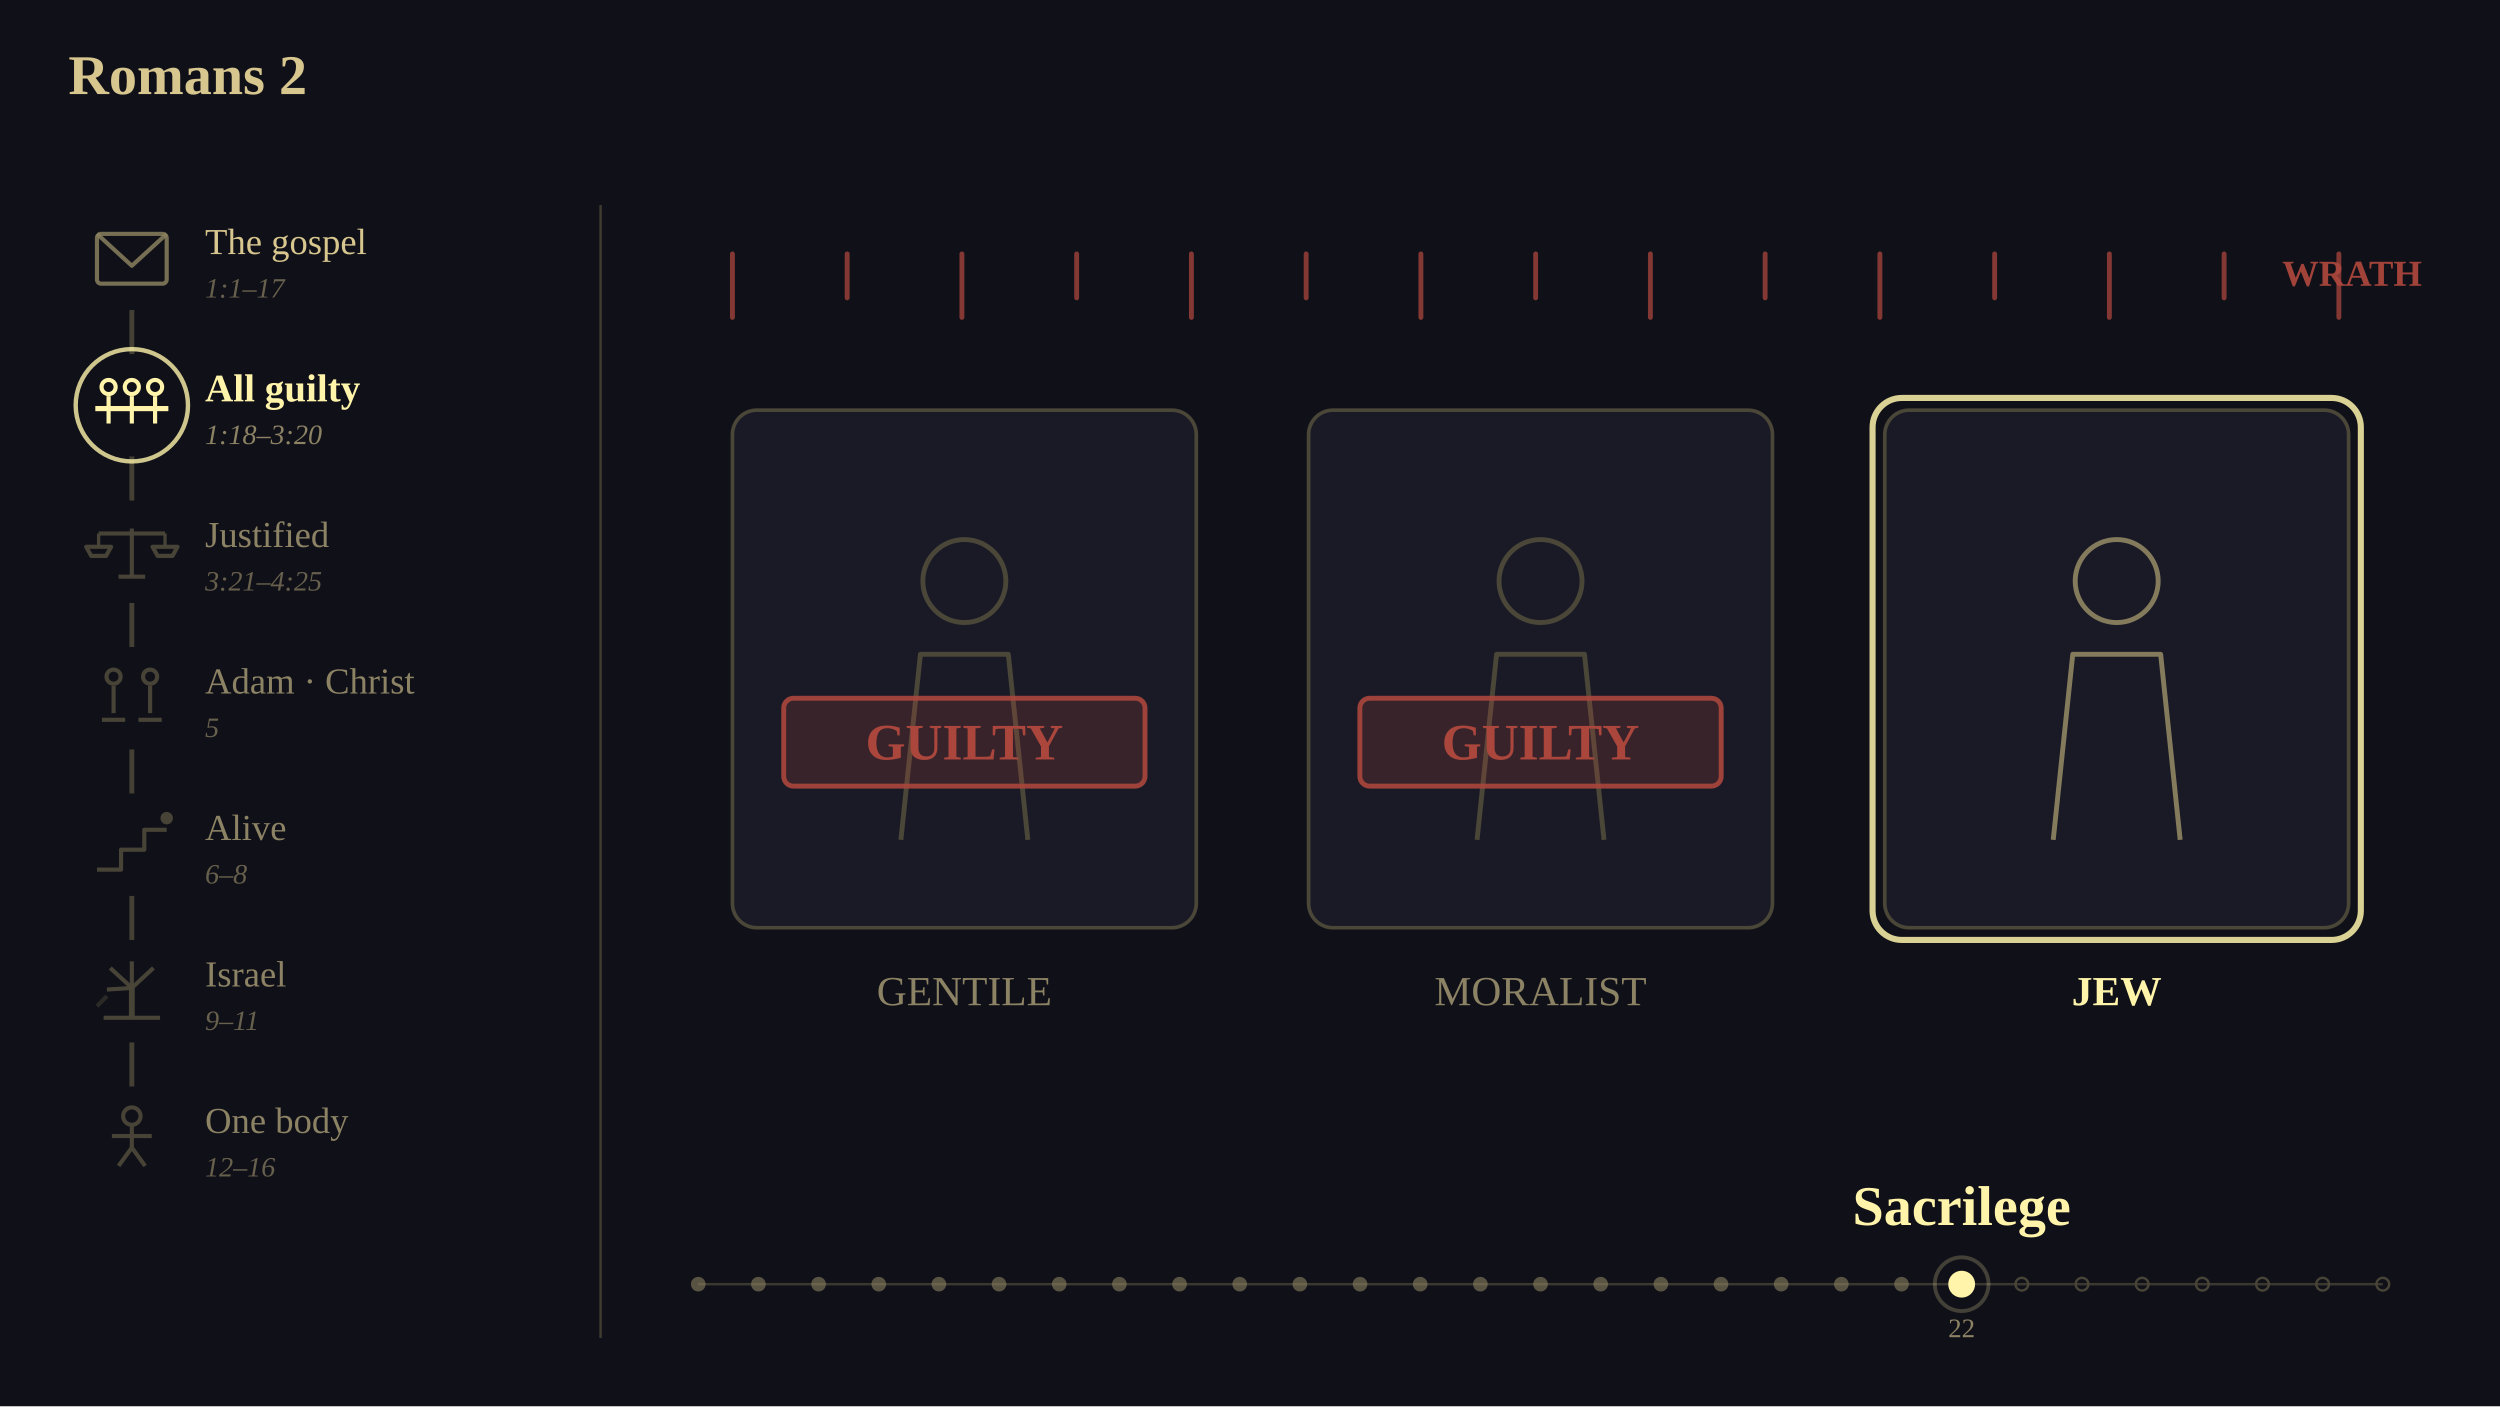
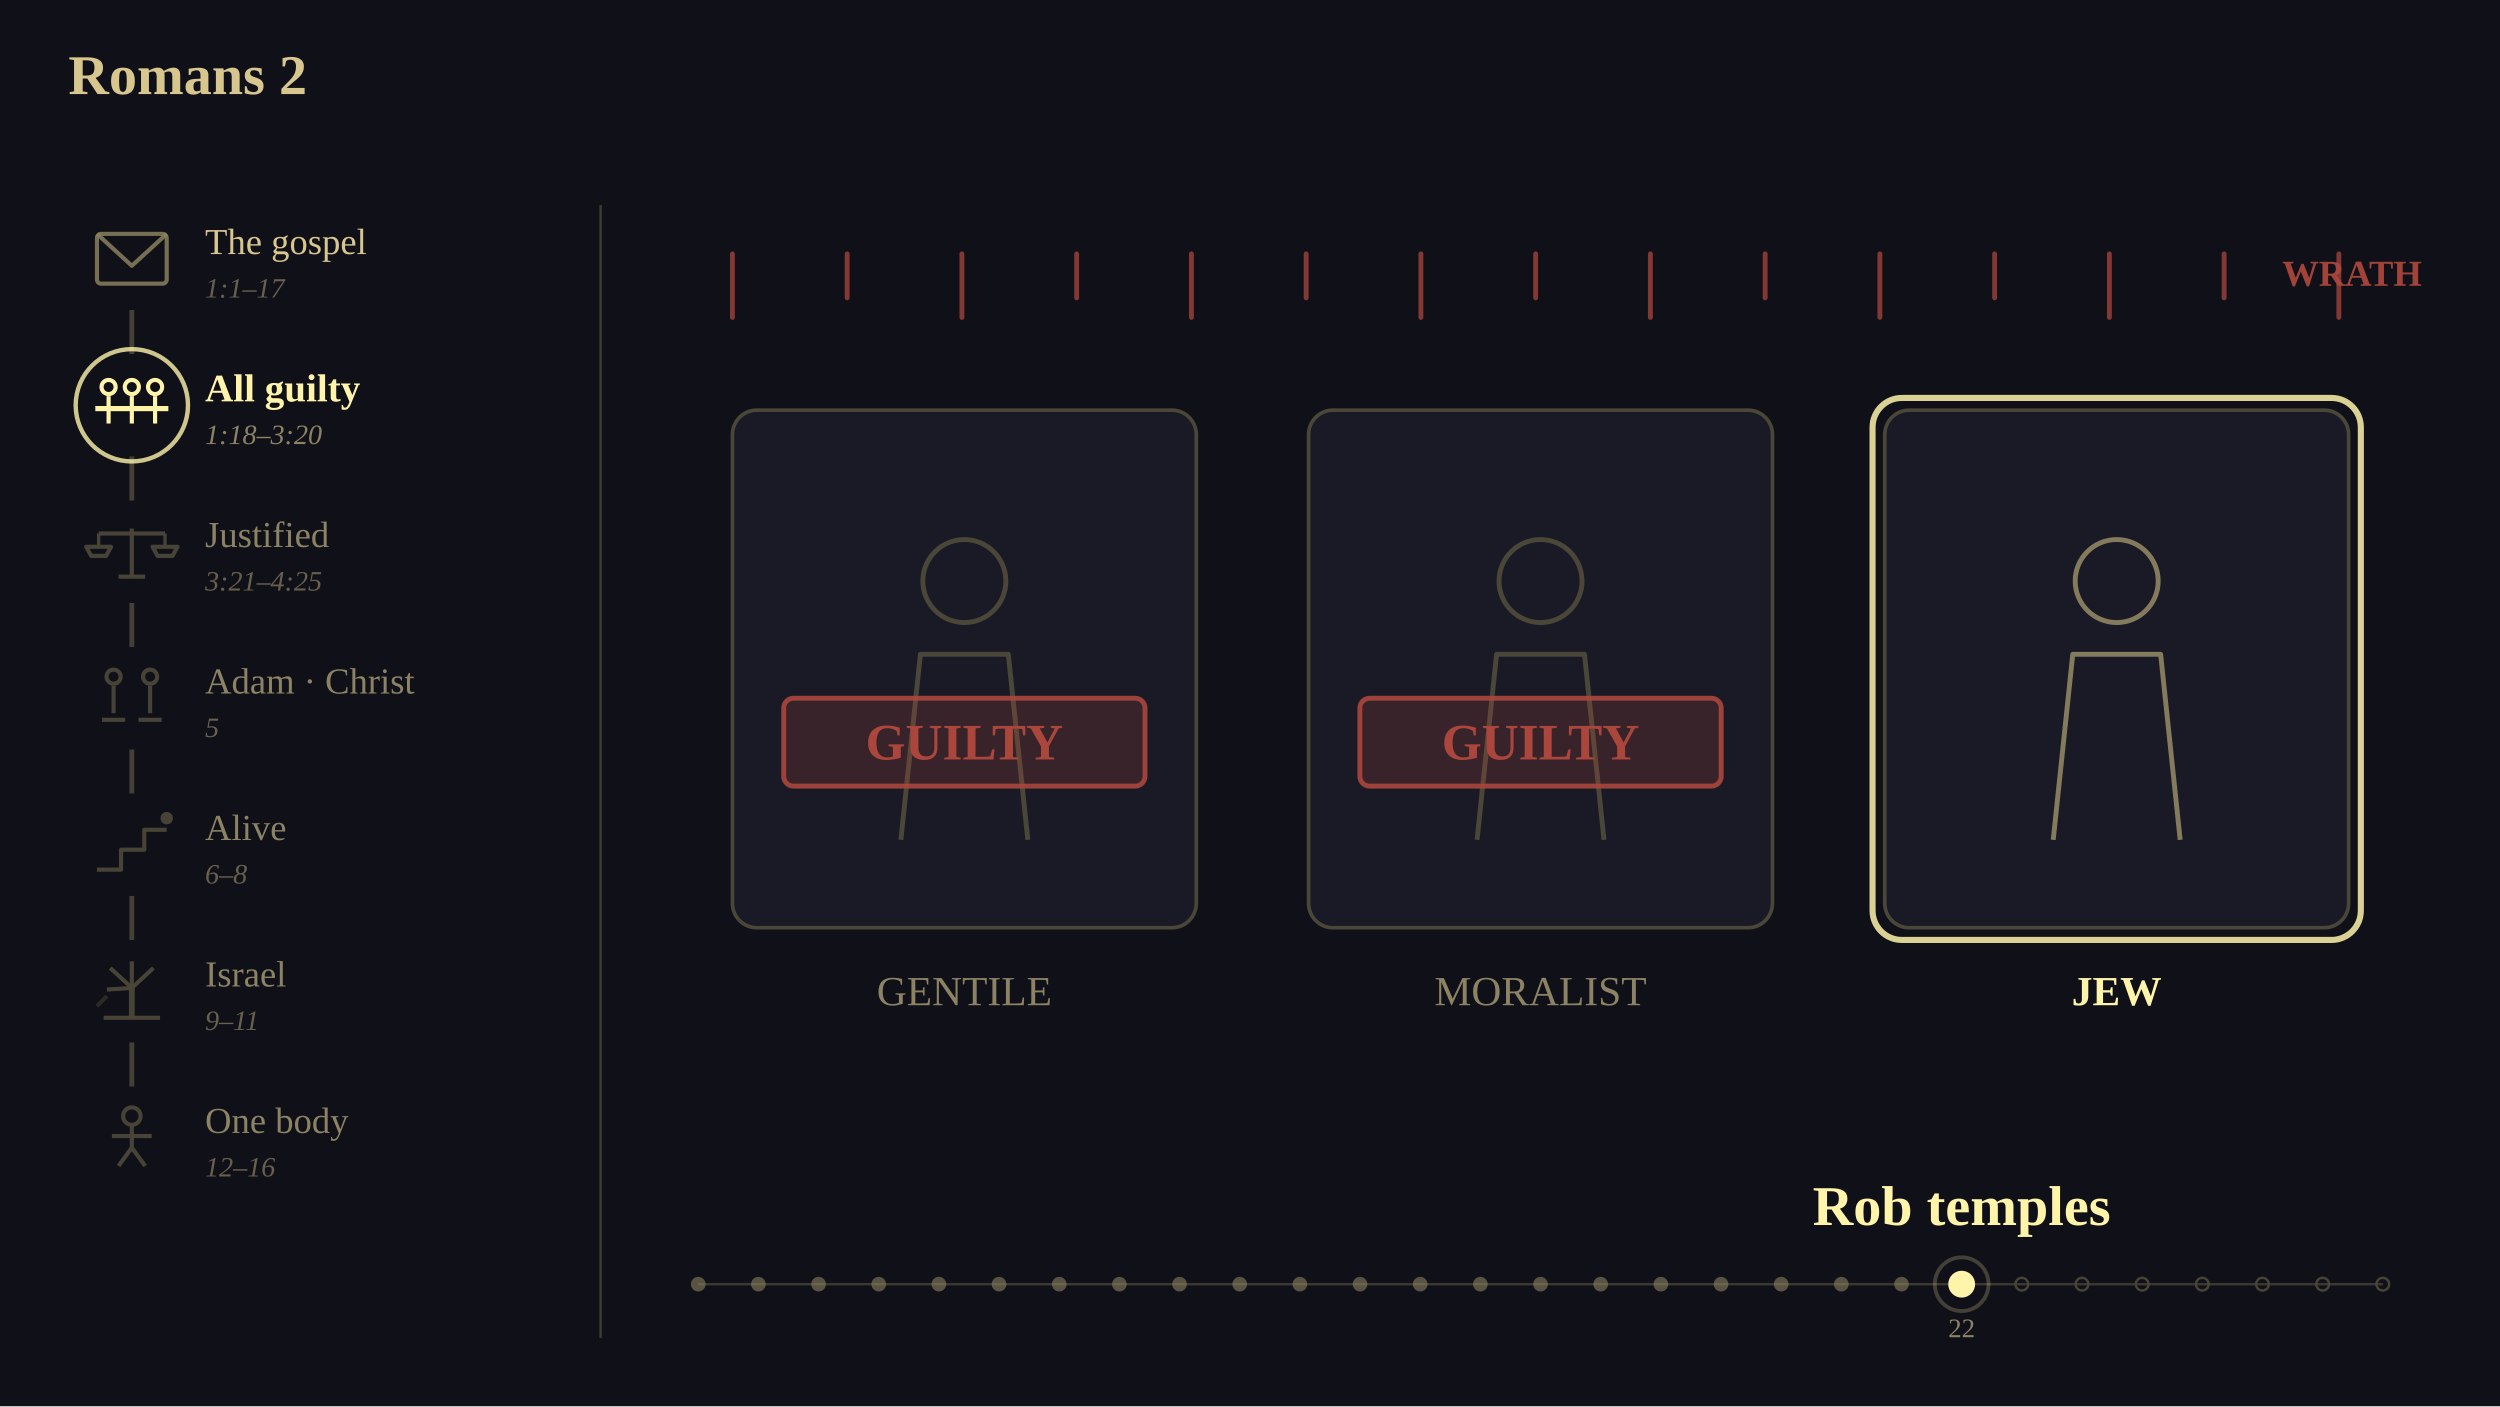
<svg xmlns="http://www.w3.org/2000/svg" viewBox="0 0 1024 576" width="1024" height="576" font-family="Georgia, 'Times New Roman', serif">
  <rect x="0" y="0" width="1024" height="576" fill="rgb(16,16,24)" />
  <text x="28" y="24" font-size="23" text-anchor="start" dominant-baseline="text-before-edge" fill="rgb(216,198,143)" font-family="Georgia, 'Times New Roman', serif" font-weight="bold">Romans 2</text>
  <line x1="54" y1="106" x2="54" y2="466" stroke="rgb(74,70,56)" stroke-width="2" stroke-opacity="0.898" />
  <circle cx="54" cy="106" r="21" fill="rgb(16,16,24)" />
  <rect x="39.72" y="95.8" width="28.56" height="20.4" rx="1.7" fill="none" stroke="rgb(138,129,95)" stroke-width="1.7" stroke-opacity="0.847" />
  <polyline points="39.72,95.8 54,108.86 68.28,95.8" stroke-linejoin="round" fill="none" stroke="rgb(138,129,95)" stroke-width="1.7" stroke-opacity="0.847" />
  <text x="84" y="99" font-size="15" text-anchor="start" dominant-baseline="central" fill="rgb(216,198,143)" font-family="Georgia, 'Times New Roman', serif">The gospel</text>
  <text x="84" y="118" font-size="11.5" text-anchor="start" dominant-baseline="central" fill="rgb(140,130,100)" font-family="Georgia, 'Times New Roman', serif" fill-opacity="0.698" font-style="italic">1:1–17</text>
  <circle cx="54" cy="166" r="21" fill="rgb(16,16,24)" />
  <circle cx="44.48" cy="158.52" r="2.89" fill="none" stroke="rgb(255,244,170)" stroke-width="1.7" />
  <line x1="44.48" y1="162.26" x2="44.48" y2="173.48" stroke="rgb(255,244,170)" stroke-width="1.7" />
  <circle cx="54" cy="158.52" r="2.89" fill="none" stroke="rgb(255,244,170)" stroke-width="1.7" />
  <line x1="54" y1="162.26" x2="54" y2="173.48" stroke="rgb(255,244,170)" stroke-width="1.7" />
  <circle cx="63.52" cy="158.52" r="2.89" fill="none" stroke="rgb(255,244,170)" stroke-width="1.7" />
  <line x1="63.52" y1="162.26" x2="63.52" y2="173.48" stroke="rgb(255,244,170)" stroke-width="1.7" />
  <line x1="39.04" y1="167.36" x2="68.96" y2="167.36" stroke="rgb(255,244,170)" stroke-width="2.12" />
  <ellipse cx="54" cy="166" rx="23" ry="23" fill="none" stroke="rgb(255,244,170)" stroke-width="1.8" stroke-opacity="0.800" />
  <text x="84" y="159" font-size="16" text-anchor="start" dominant-baseline="central" fill="rgb(255,244,170)" font-family="Georgia, 'Times New Roman', serif" font-weight="bold">All guilty</text>
  <text x="84" y="178" font-size="11.5" text-anchor="start" dominant-baseline="central" fill="rgb(140,130,100)" font-family="Georgia, 'Times New Roman', serif" font-style="italic">1:18–3:20</text>
  <circle cx="54" cy="226" r="21" fill="rgb(16,16,24)" />
  <line x1="54" y1="216.48" x2="54" y2="236.2" stroke="rgb(74,70,56)" stroke-width="1.7" stroke-opacity="0.949" />
  <line x1="48.56" y1="236.2" x2="59.44" y2="236.2" stroke="rgb(74,70,56)" stroke-width="1.7" stroke-opacity="0.949" />
  <line x1="40.4" y1="218.52" x2="67.6" y2="218.52" stroke="rgb(74,70,56)" stroke-width="1.7" stroke-opacity="0.949" />
  <line x1="40.4" y1="218.52" x2="40.4" y2="223.96" stroke="rgb(74,70,56)" stroke-width="1.36" stroke-opacity="0.949" />
  <polygon points="35.3,223.96 45.5,223.96 43.46,227.7 37.34,227.7" stroke-linejoin="round" fill="none" stroke="rgb(74,70,56)" stroke-width="1.7" stroke-opacity="0.949" />
  <line x1="67.6" y1="218.52" x2="67.6" y2="223.96" stroke="rgb(74,70,56)" stroke-width="1.36" stroke-opacity="0.949" />
  <polygon points="62.5,223.96 72.7,223.96 70.66,227.7 64.54,227.7" stroke-linejoin="round" fill="none" stroke="rgb(74,70,56)" stroke-width="1.7" stroke-opacity="0.949" />
  <text x="84" y="219" font-size="15" text-anchor="start" dominant-baseline="central" fill="rgb(140,130,100)" font-family="Georgia, 'Times New Roman', serif">Justified</text>
  <text x="84" y="238" font-size="11.5" text-anchor="start" dominant-baseline="central" fill="rgb(140,130,100)" font-family="Georgia, 'Times New Roman', serif" fill-opacity="0.698" font-style="italic">3:21–4:25</text>
  <circle cx="54" cy="286" r="21" fill="rgb(16,16,24)" />
  <circle cx="46.52" cy="277.16" r="2.89" fill="none" stroke="rgb(74,70,56)" stroke-width="1.7" stroke-opacity="0.949" />
  <line x1="46.52" y1="280.9" x2="46.52" y2="292.12" stroke="rgb(74,70,56)" stroke-width="1.7" stroke-opacity="0.949" />
  <line x1="41.76" y1="294.84" x2="51.28" y2="294.84" stroke="rgb(74,70,56)" stroke-width="1.7" stroke-opacity="0.949" />
  <circle cx="61.48" cy="277.16" r="2.89" fill="none" stroke="rgb(74,70,56)" stroke-width="1.7" stroke-opacity="0.949" />
  <line x1="61.48" y1="280.9" x2="61.48" y2="292.12" stroke="rgb(74,70,56)" stroke-width="1.7" stroke-opacity="0.949" />
  <line x1="56.72" y1="294.84" x2="66.24" y2="294.84" stroke="rgb(74,70,56)" stroke-width="1.7" stroke-opacity="0.949" />
  <text x="84" y="279" font-size="15" text-anchor="start" dominant-baseline="central" fill="rgb(140,130,100)" font-family="Georgia, 'Times New Roman', serif">Adam · Christ</text>
  <text x="84" y="298" font-size="11.5" text-anchor="start" dominant-baseline="central" fill="rgb(140,130,100)" font-family="Georgia, 'Times New Roman', serif" fill-opacity="0.698" font-style="italic">5</text>
  <circle cx="54" cy="346" r="21" fill="rgb(16,16,24)" />
  <polyline points="39.72,356.2 49.58,356.2 49.58,348.04 59.1,348.04 59.1,339.88 68.28,339.88" stroke-linejoin="round" fill="none" stroke="rgb(74,70,56)" stroke-width="1.7" stroke-opacity="0.949" />
  <circle cx="68.28" cy="335.12" r="2.55" fill="rgb(74,70,56)" fill-opacity="0.949" />
  <text x="84" y="339" font-size="15" text-anchor="start" dominant-baseline="central" fill="rgb(140,130,100)" font-family="Georgia, 'Times New Roman', serif">Alive</text>
  <text x="84" y="358" font-size="11.5" text-anchor="start" dominant-baseline="central" fill="rgb(140,130,100)" font-family="Georgia, 'Times New Roman', serif" fill-opacity="0.698" font-style="italic">6–8</text>
  <circle cx="54" cy="406" r="21" fill="rgb(16,16,24)" />
  <line x1="54" y1="416.88" x2="54" y2="404.64" stroke="rgb(74,70,56)" stroke-width="2.38" stroke-opacity="0.949" />
  <line x1="42.44" y1="416.88" x2="65.56" y2="416.88" stroke="rgb(74,70,56)" stroke-width="1.7" stroke-opacity="0.949" />
  <line x1="54" y1="404.64" x2="45.16" y2="396.48" stroke="rgb(74,70,56)" stroke-width="1.7" stroke-opacity="0.949" />
  <line x1="54" y1="404.64" x2="54" y2="393.76" stroke="rgb(74,70,56)" stroke-width="1.7" stroke-opacity="0.949" />
  <line x1="54" y1="404.64" x2="62.84" y2="396.48" stroke="rgb(74,70,56)" stroke-width="1.7" stroke-opacity="0.949" />
  <line x1="54" y1="404.64" x2="43.8" y2="405.32" stroke="rgb(74,70,56)" stroke-width="1.7" stroke-opacity="0.949" />
  <line x1="43.8" y1="408.04" x2="39.72" y2="412.12" stroke="rgb(74,70,56)" stroke-width="1.7" stroke-opacity="0.498" />
  <text x="84" y="399" font-size="15" text-anchor="start" dominant-baseline="central" fill="rgb(140,130,100)" font-family="Georgia, 'Times New Roman', serif">Israel</text>
  <text x="84" y="418" font-size="11.5" text-anchor="start" dominant-baseline="central" fill="rgb(140,130,100)" font-family="Georgia, 'Times New Roman', serif" fill-opacity="0.698" font-style="italic">9–11</text>
  <circle cx="54" cy="466" r="21" fill="rgb(16,16,24)" />
  <circle cx="54" cy="457.16" r="3.57" fill="none" stroke="rgb(74,70,56)" stroke-width="1.7" stroke-opacity="0.949" />
  <line x1="54" y1="461.24" x2="54" y2="470.08" stroke="rgb(74,70,56)" stroke-width="1.7" stroke-opacity="0.949" />
  <line x1="45.84" y1="465.32" x2="62.16" y2="465.32" stroke="rgb(74,70,56)" stroke-width="1.7" stroke-opacity="0.949" />
  <line x1="54" y1="470.08" x2="48.56" y2="477.56" stroke="rgb(74,70,56)" stroke-width="1.7" stroke-opacity="0.949" />
  <line x1="54" y1="470.08" x2="59.44" y2="477.56" stroke="rgb(74,70,56)" stroke-width="1.7" stroke-opacity="0.949" />
  <text x="84" y="459" font-size="15" text-anchor="start" dominant-baseline="central" fill="rgb(140,130,100)" font-family="Georgia, 'Times New Roman', serif">One body</text>
  <text x="84" y="478" font-size="11.5" text-anchor="start" dominant-baseline="central" fill="rgb(140,130,100)" font-family="Georgia, 'Times New Roman', serif" fill-opacity="0.698" font-style="italic">12–16</text>
  <line x1="246" y1="84" x2="246" y2="548" stroke="rgb(74,70,56)" stroke-width="1" stroke-opacity="0.800" />
  <line x1="300" y1="104" x2="300" y2="130" stroke="rgb(170,70,60)" stroke-width="2" stroke-opacity="0.749" stroke-linecap="round" />
  <line x1="347" y1="104" x2="347" y2="122" stroke="rgb(170,70,60)" stroke-width="2" stroke-opacity="0.749" stroke-linecap="round" />
  <line x1="394" y1="104" x2="394" y2="130" stroke="rgb(170,70,60)" stroke-width="2" stroke-opacity="0.749" stroke-linecap="round" />
  <line x1="441" y1="104" x2="441" y2="122" stroke="rgb(170,70,60)" stroke-width="2" stroke-opacity="0.749" stroke-linecap="round" />
  <line x1="488" y1="104" x2="488" y2="130" stroke="rgb(170,70,60)" stroke-width="2" stroke-opacity="0.749" stroke-linecap="round" />
  <line x1="535" y1="104" x2="535" y2="122" stroke="rgb(170,70,60)" stroke-width="2" stroke-opacity="0.749" stroke-linecap="round" />
  <line x1="582" y1="104" x2="582" y2="130" stroke="rgb(170,70,60)" stroke-width="2" stroke-opacity="0.749" stroke-linecap="round" />
  <line x1="629" y1="104" x2="629" y2="122" stroke="rgb(170,70,60)" stroke-width="2" stroke-opacity="0.749" stroke-linecap="round" />
  <line x1="676" y1="104" x2="676" y2="130" stroke="rgb(170,70,60)" stroke-width="2" stroke-opacity="0.749" stroke-linecap="round" />
  <line x1="723" y1="104" x2="723" y2="122" stroke="rgb(170,70,60)" stroke-width="2" stroke-opacity="0.749" stroke-linecap="round" />
  <line x1="770" y1="104" x2="770" y2="130" stroke="rgb(170,70,60)" stroke-width="2" stroke-opacity="0.749" stroke-linecap="round" />
  <line x1="817" y1="104" x2="817" y2="122" stroke="rgb(170,70,60)" stroke-width="2" stroke-opacity="0.749" stroke-linecap="round" />
  <line x1="864" y1="104" x2="864" y2="130" stroke="rgb(170,70,60)" stroke-width="2" stroke-opacity="0.749" stroke-linecap="round" />
  <line x1="911" y1="104" x2="911" y2="122" stroke="rgb(170,70,60)" stroke-width="2" stroke-opacity="0.749" stroke-linecap="round" />
  <line x1="958" y1="104" x2="958" y2="130" stroke="rgb(170,70,60)" stroke-width="2" stroke-opacity="0.749" stroke-linecap="round" />
  <text x="992" y="112" font-size="15" text-anchor="end" dominant-baseline="central" fill="rgb(170,70,60)" font-family="Georgia, 'Times New Roman', serif" fill-opacity="0.949" font-weight="bold">WRATH</text>
  <rect x="300" y="168" width="190" height="212" rx="10" fill="rgb(26,26,38)" stroke="rgb(74,70,56)" stroke-width="1.5" />
  <circle cx="395" cy="238" r="17" fill="none" stroke="rgb(74,70,56)" stroke-width="2" />
  <polyline points="369,344 377,268 413,268 421,344" stroke-linejoin="round" fill="none" stroke="rgb(74,70,56)" stroke-width="2" />
  <text x="395" y="406" font-size="17" text-anchor="middle" dominant-baseline="central" fill="rgb(140,130,100)" font-family="Georgia, 'Times New Roman', serif">GENTILE</text>
  <rect x="321" y="286" width="148" height="36" rx="4" fill="rgb(170,70,60)" fill-opacity="0.220" stroke="rgb(170,70,60)" stroke-width="2" stroke-opacity="0.898" />
  <text x="395" y="304" font-size="21" text-anchor="middle" dominant-baseline="central" fill="rgb(170,70,60)" font-family="Georgia, 'Times New Roman', serif" font-weight="bold">GUILTY</text>
  <rect x="536" y="168" width="190" height="212" rx="10" fill="rgb(26,26,38)" stroke="rgb(74,70,56)" stroke-width="1.5" />
  <circle cx="631" cy="238" r="17" fill="none" stroke="rgb(74,70,56)" stroke-width="2" />
  <polyline points="605,344 613,268 649,268 657,344" stroke-linejoin="round" fill="none" stroke="rgb(74,70,56)" stroke-width="2" />
  <text x="631" y="406" font-size="17" text-anchor="middle" dominant-baseline="central" fill="rgb(140,130,100)" font-family="Georgia, 'Times New Roman', serif">MORALIST</text>
  <rect x="557" y="286" width="148" height="36" rx="4" fill="rgb(170,70,60)" fill-opacity="0.220" stroke="rgb(170,70,60)" stroke-width="2" stroke-opacity="0.898" />
  <text x="631" y="304" font-size="21" text-anchor="middle" dominant-baseline="central" fill="rgb(170,70,60)" font-family="Georgia, 'Times New Roman', serif" font-weight="bold">GUILTY</text>
  <rect x="772" y="168" width="190" height="212" rx="10" fill="rgb(26,26,38)" stroke="rgb(74,70,56)" stroke-width="1.5" />
  <circle cx="867" cy="238" r="17" fill="none" stroke="rgb(138,129,95)" stroke-width="2" stroke-opacity="0.949" />
  <polyline points="841,344 849,268 885,268 893,344" stroke-linejoin="round" fill="none" stroke="rgb(138,129,95)" stroke-width="2" stroke-opacity="0.949" />
  <text x="867" y="406" font-size="17" text-anchor="middle" dominant-baseline="central" fill="rgb(255,244,170)" font-family="Georgia, 'Times New Roman', serif" font-weight="bold">JEW</text>
  <rect x="767" y="163" width="200" height="222" rx="12" fill="none" stroke="rgb(255,244,170)" stroke-width="2.5" stroke-opacity="0.847" />
  <line x1="286" y1="526" x2="976" y2="526" stroke="rgb(74,70,56)" stroke-width="1" stroke-opacity="0.749" />
  <circle cx="286" cy="526" r="3" fill="rgb(138,129,95)" fill-opacity="0.600" />
  <circle cx="310.64" cy="526" r="3" fill="rgb(138,129,95)" fill-opacity="0.600" />
  <circle cx="335.29" cy="526" r="3" fill="rgb(138,129,95)" fill-opacity="0.600" />
  <circle cx="359.93" cy="526" r="3" fill="rgb(138,129,95)" fill-opacity="0.600" />
  <circle cx="384.57" cy="526" r="3" fill="rgb(138,129,95)" fill-opacity="0.600" />
  <circle cx="409.21" cy="526" r="3" fill="rgb(138,129,95)" fill-opacity="0.600" />
  <circle cx="433.86" cy="526" r="3" fill="rgb(138,129,95)" fill-opacity="0.600" />
  <circle cx="458.5" cy="526" r="3" fill="rgb(138,129,95)" fill-opacity="0.600" />
  <circle cx="483.14" cy="526" r="3" fill="rgb(138,129,95)" fill-opacity="0.600" />
  <circle cx="507.79" cy="526" r="3" fill="rgb(138,129,95)" fill-opacity="0.600" />
  <circle cx="532.43" cy="526" r="3" fill="rgb(138,129,95)" fill-opacity="0.600" />
  <circle cx="557.07" cy="526" r="3" fill="rgb(138,129,95)" fill-opacity="0.600" />
  <circle cx="581.71" cy="526" r="3" fill="rgb(138,129,95)" fill-opacity="0.600" />
  <circle cx="606.36" cy="526" r="3" fill="rgb(138,129,95)" fill-opacity="0.600" />
  <circle cx="631" cy="526" r="3" fill="rgb(138,129,95)" fill-opacity="0.600" />
  <circle cx="655.64" cy="526" r="3" fill="rgb(138,129,95)" fill-opacity="0.600" />
  <circle cx="680.29" cy="526" r="3" fill="rgb(138,129,95)" fill-opacity="0.600" />
  <circle cx="704.93" cy="526" r="3" fill="rgb(138,129,95)" fill-opacity="0.600" />
  <circle cx="729.57" cy="526" r="3" fill="rgb(138,129,95)" fill-opacity="0.600" />
  <circle cx="754.21" cy="526" r="3" fill="rgb(138,129,95)" fill-opacity="0.600" />
  <circle cx="778.86" cy="526" r="3" fill="rgb(138,129,95)" fill-opacity="0.600" />
  <circle cx="828.14" cy="526" r="2.6" fill="none" stroke="rgb(74,70,56)" stroke-width="1" stroke-opacity="0.949" />
  <circle cx="852.79" cy="526" r="2.6" fill="none" stroke="rgb(74,70,56)" stroke-width="1" stroke-opacity="0.949" />
  <circle cx="877.43" cy="526" r="2.6" fill="none" stroke="rgb(74,70,56)" stroke-width="1" stroke-opacity="0.949" />
  <circle cx="902.07" cy="526" r="2.6" fill="none" stroke="rgb(74,70,56)" stroke-width="1" stroke-opacity="0.949" />
  <circle cx="926.71" cy="526" r="2.6" fill="none" stroke="rgb(74,70,56)" stroke-width="1" stroke-opacity="0.949" />
  <circle cx="951.36" cy="526" r="2.6" fill="none" stroke="rgb(74,70,56)" stroke-width="1" stroke-opacity="0.949" />
  <circle cx="976" cy="526" r="2.6" fill="none" stroke="rgb(74,70,56)" stroke-width="1" stroke-opacity="0.949" />
  <circle cx="803.5" cy="526" r="5.5" fill="rgb(255,244,170)" />
  <ellipse cx="803.5" cy="526" rx="11" ry="11" fill="none" stroke="rgb(255,244,170)" stroke-width="1.6" stroke-opacity="0.212">
    <animate attributeName="stroke-opacity" values="0.212;0.847;0.610;0.847" dur="0.8s" begin="0s" fill="freeze" calcMode="spline" keyTimes="0;0.35;0.7;1" keySplines="0.42 0 0.58 1;0.42 0 0.58 1;0.42 0 0.58 1" />
  </ellipse>
  <text x="803.5" y="544" font-size="11" text-anchor="middle" dominant-baseline="central" fill="rgb(140,130,100)" font-family="Georgia, 'Times New Roman', serif">22</text>
-   <text x="803.5" y="494" font-size="23" text-anchor="middle" dominant-baseline="central" fill="rgb(255,244,170)" font-family="Georgia, 'Times New Roman', serif" font-weight="bold">Sacrilege</text>
+   <text x="803.5" y="494" font-size="23" text-anchor="middle" dominant-baseline="central" fill="rgb(255,244,170)" font-family="Georgia, 'Times New Roman', serif" font-weight="bold">Rob temples</text>
</svg>
